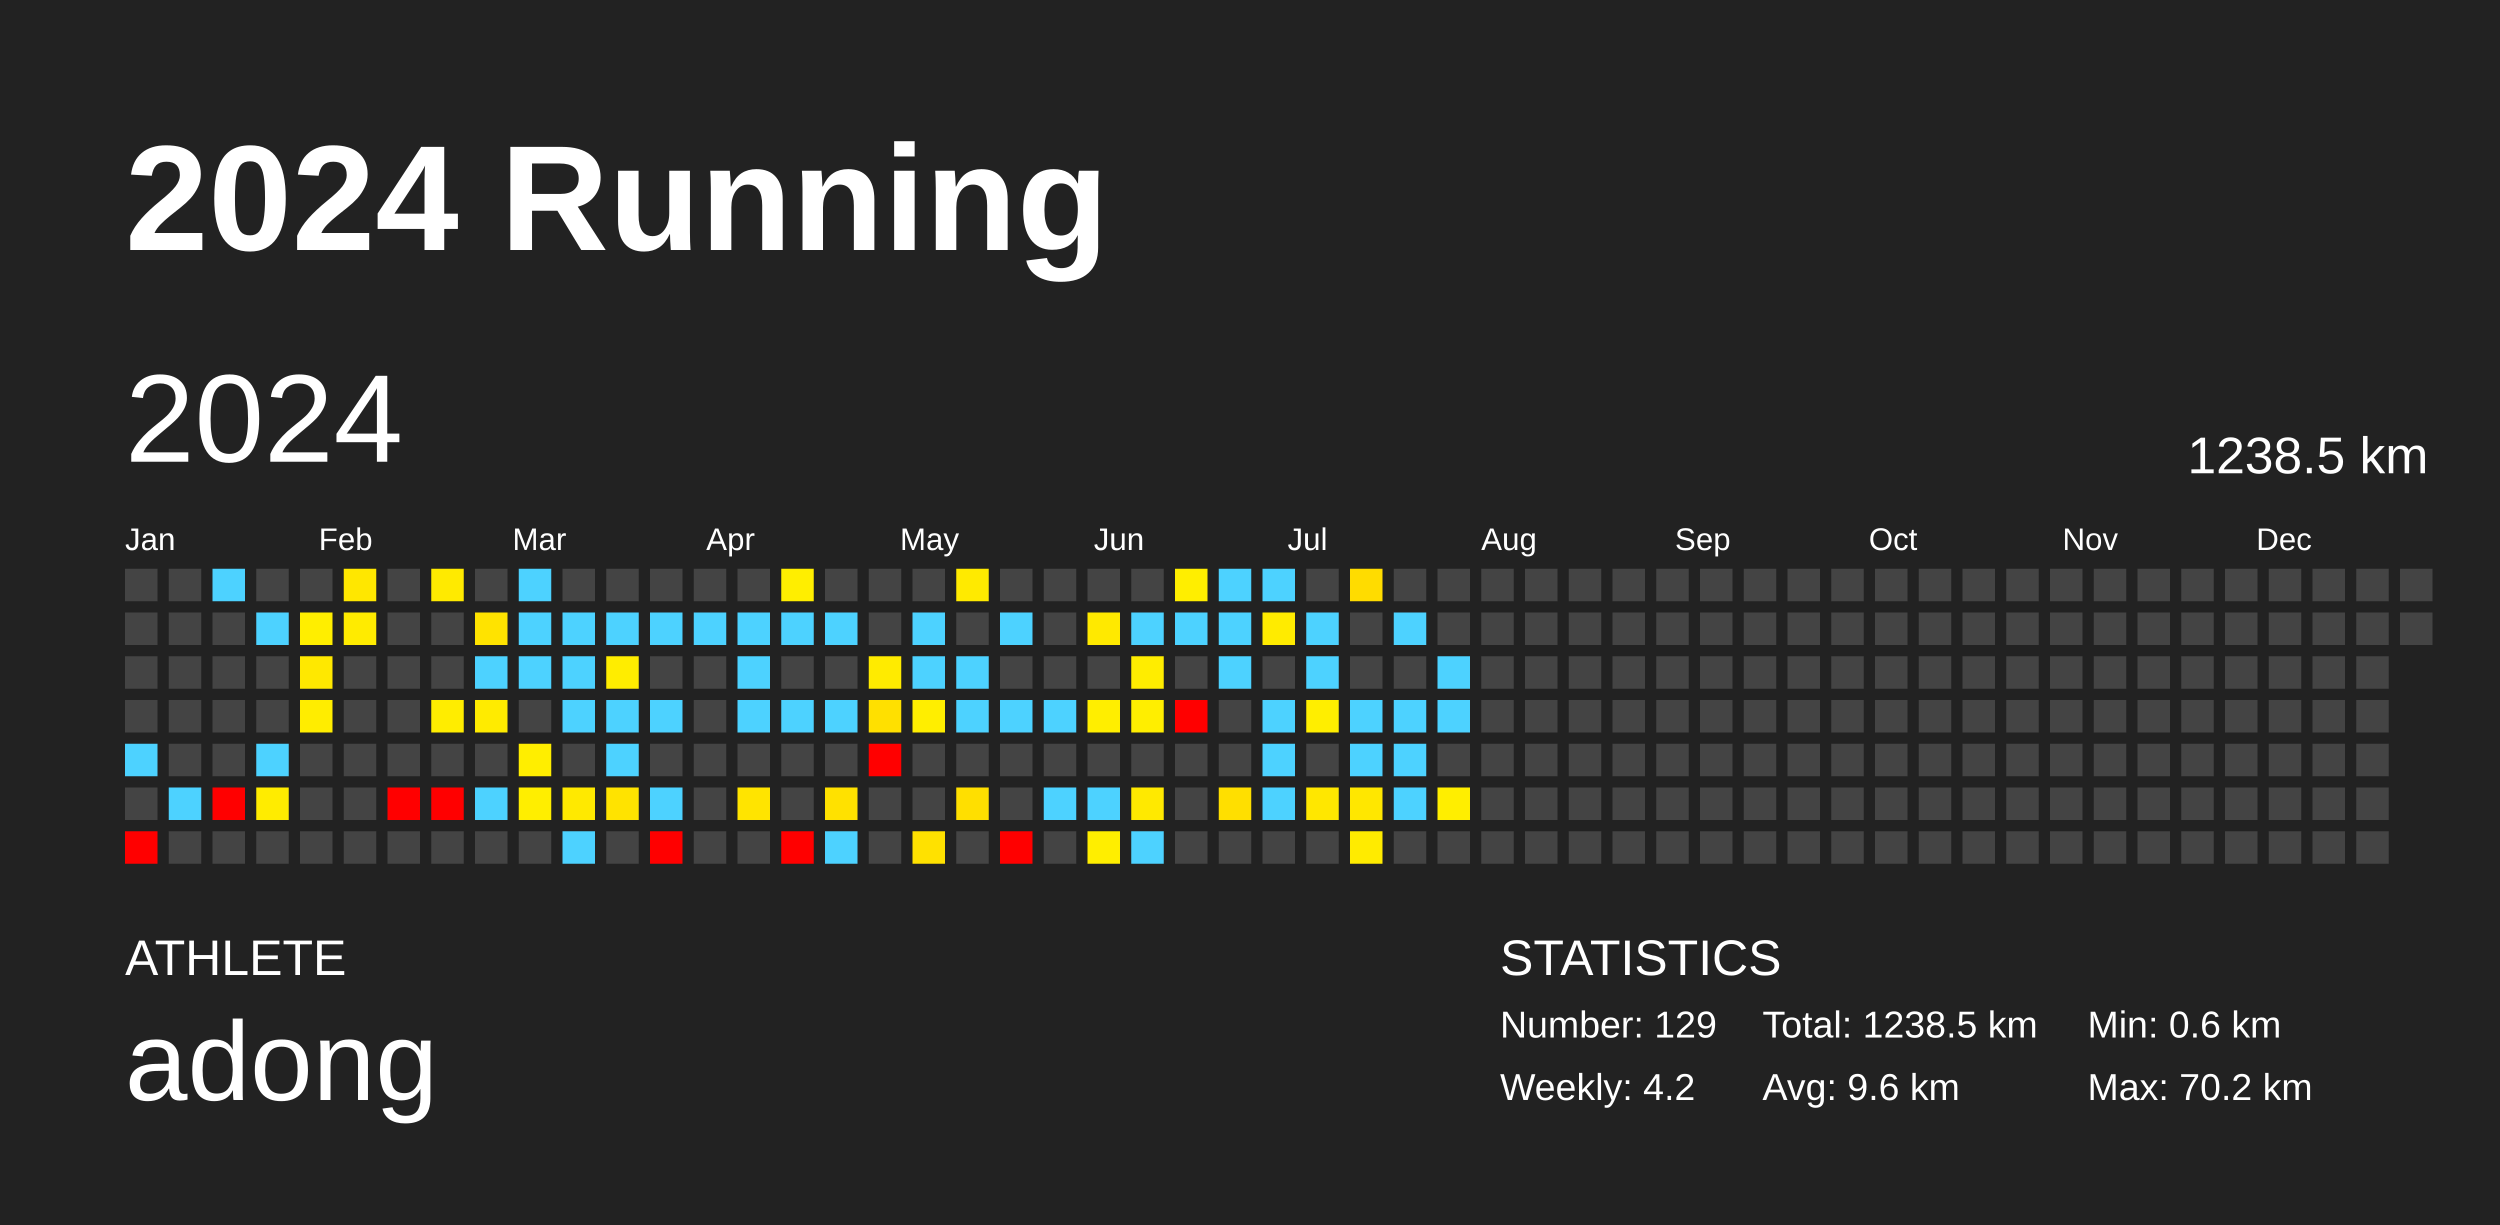
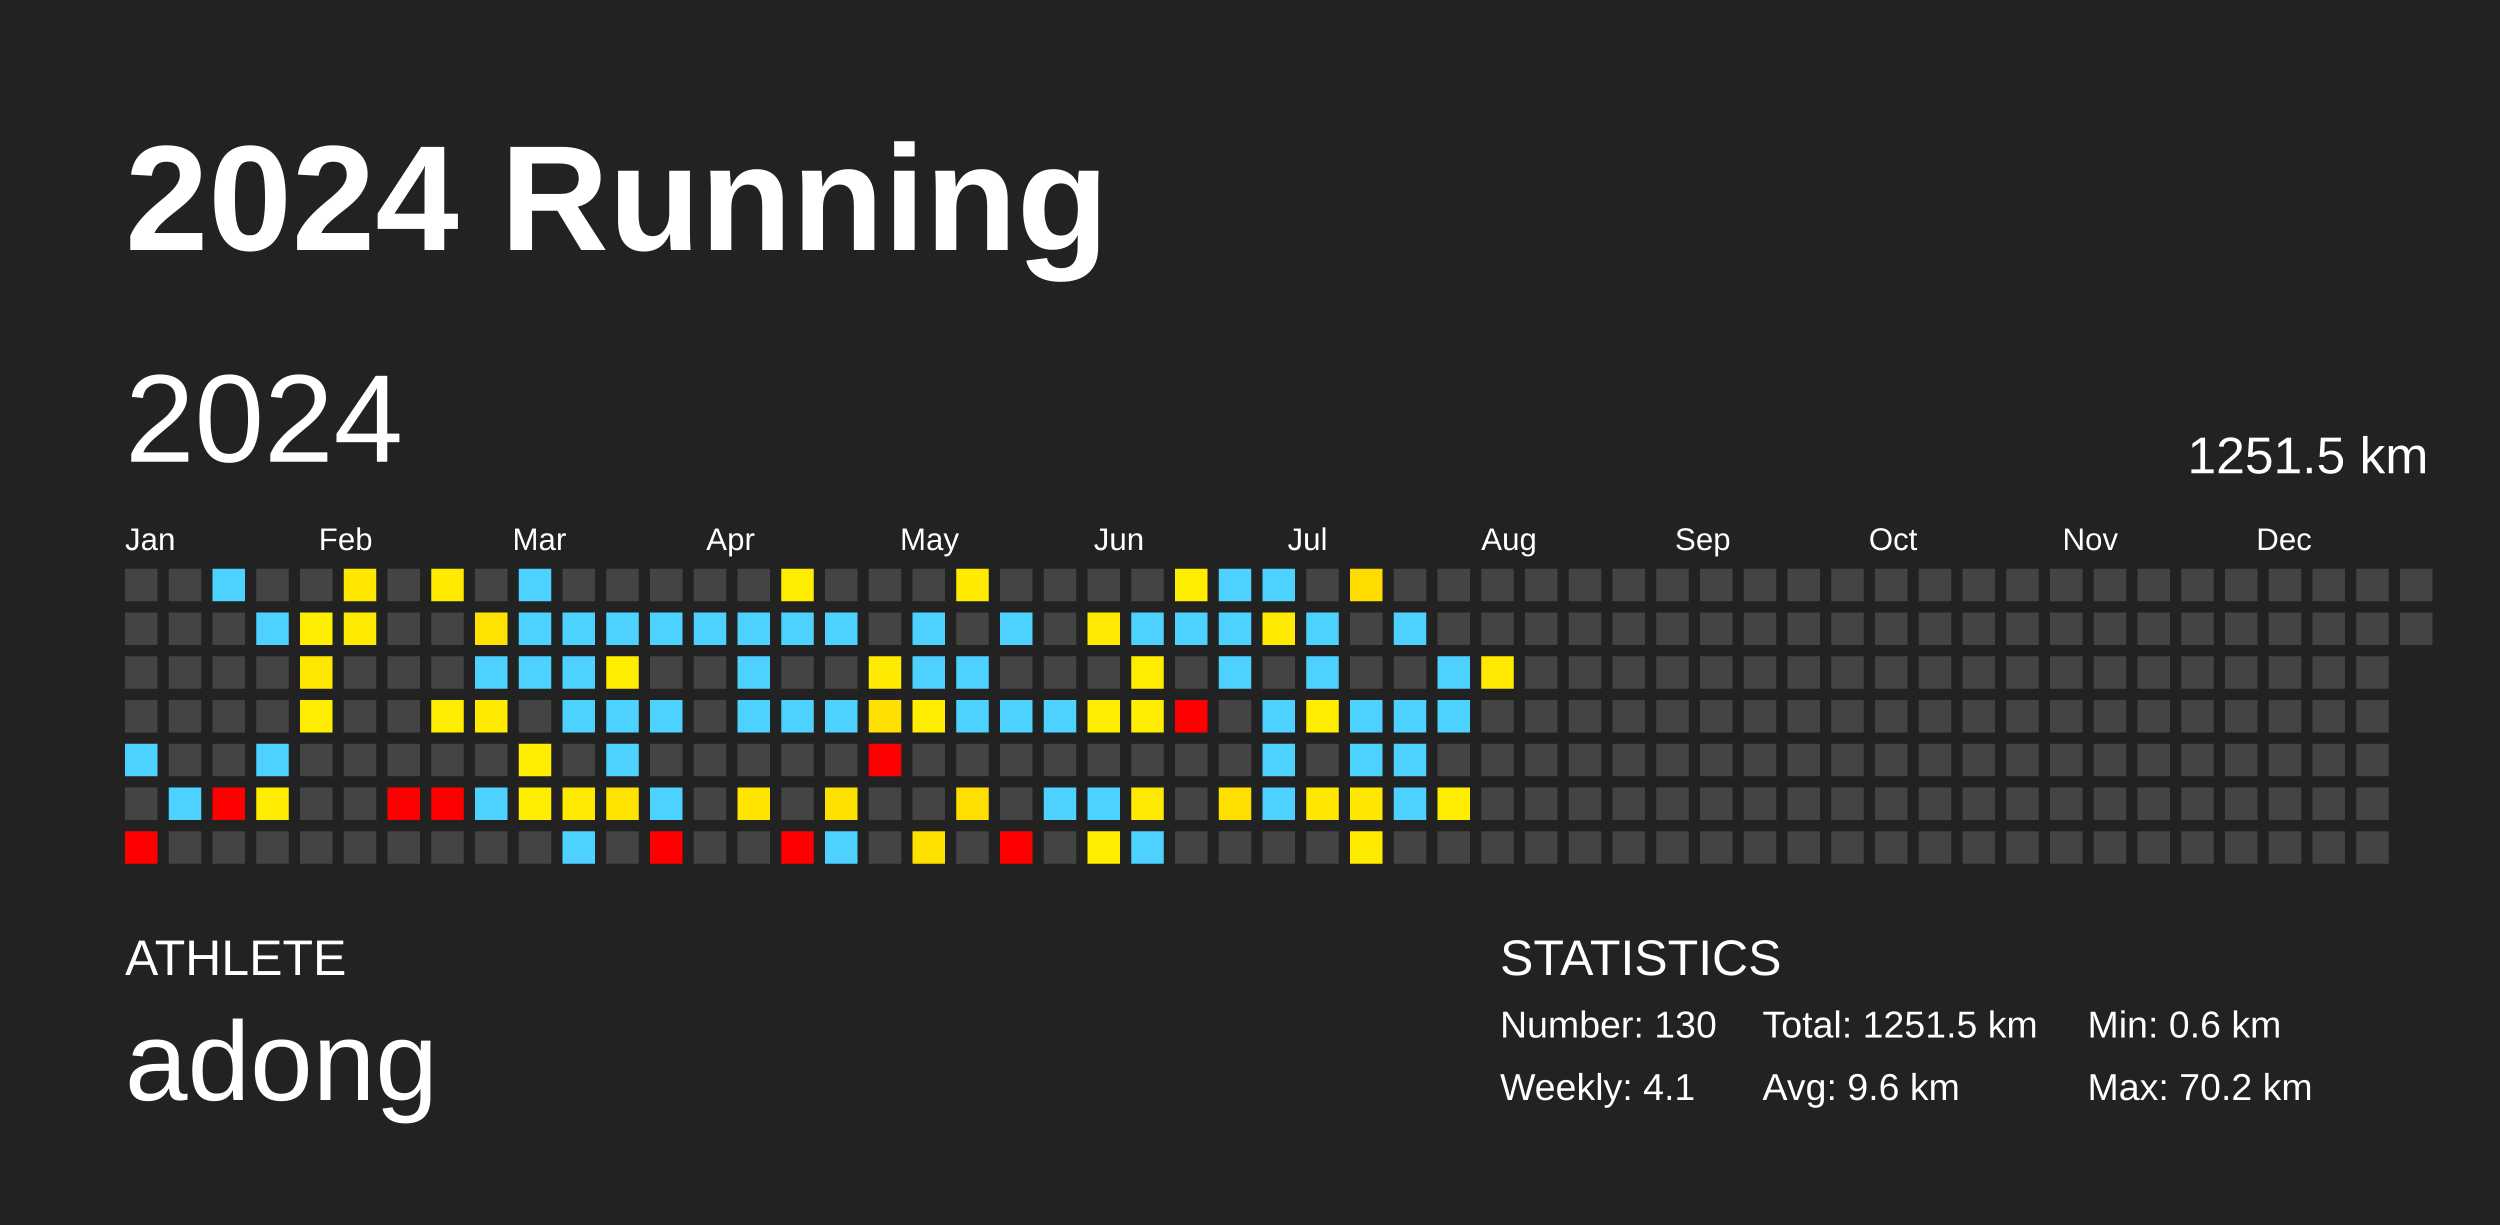
<svg xmlns="http://www.w3.org/2000/svg" baseProfile="full" height="98mm" version="1.1" viewBox="0,0,200,98" width="200mm">
  <defs />
  <rect fill="#222222" height="98" width="200" x="0" y="0" />
  <text fill="#FFFFFF" style="font-size:12px; font-family:Arial; font-weight:bold;" x="10" y="20">2024 Running</text>
  <text fill="#FFFFFF" style="font-size:4px; font-family:Arial" x="10" y="78">ATHLETE</text>
  <text fill="#FFFFFF" style="font-size:9px; font-family:Arial" x="10" y="88">adong</text>
  <text fill="#FFFFFF" style="font-size:4px; font-family:Arial" x="120" y="78">STATISTICS</text>
-   <text fill="#FFFFFF" style="font-size:3px; font-family:Arial" x="120" y="83">Number: 129</text>
-   <text fill="#FFFFFF" style="font-size:3px; font-family:Arial" x="120" y="88">Weekly: 4.2</text>
-   <text fill="#FFFFFF" style="font-size:3px; font-family:Arial" x="141" y="83">Total: 1238.5 km</text>
+   <text fill="#FFFFFF" style="font-size:3px; font-family:Arial" x="120" y="83">Number: 130</text>
+   <text fill="#FFFFFF" style="font-size:3px; font-family:Arial" x="120" y="88">Weekly: 4.1</text>
+   <text fill="#FFFFFF" style="font-size:3px; font-family:Arial" x="141" y="83">Total: 1251.5 km</text>
  <text fill="#FFFFFF" style="font-size:3px; font-family:Arial" x="141" y="88">Avg: 9.6 km</text>
  <text fill="#FFFFFF" style="font-size:3px; font-family:Arial" x="167" y="83">Min: 0.6 km</text>
  <text fill="#FFFFFF" style="font-size:3px; font-family:Arial" x="167" y="88">Max: 70.2 km</text>
  <text dominant-baseline="hanging" fill="#FFFFFF" style="font-size:10.0px; font-family:Arial;" x="10" y="30">2024</text>
-   <text dominant-baseline="hanging" fill="#FFFFFF" style="font-size:4.125px; font-family:Arial;" x="175" y="35">1238.5 km</text>
+   <text dominant-baseline="hanging" fill="#FFFFFF" style="font-size:4.125px; font-family:Arial;" x="175" y="35">1251.5 km</text>
  <text fill="#FFFFFF" style="font-size:2.5px; font-family:Arial" x="10.0" y="44">Jan</text>
  <text fill="#FFFFFF" style="font-size:2.5px; font-family:Arial" x="25.5" y="44">Feb</text>
  <text fill="#FFFFFF" style="font-size:2.5px; font-family:Arial" x="41.0" y="44">Mar</text>
  <text fill="#FFFFFF" style="font-size:2.5px; font-family:Arial" x="56.5" y="44">Apr</text>
  <text fill="#FFFFFF" style="font-size:2.5px; font-family:Arial" x="72.0" y="44">May</text>
  <text fill="#FFFFFF" style="font-size:2.5px; font-family:Arial" x="87.5" y="44">Jun</text>
  <text fill="#FFFFFF" style="font-size:2.5px; font-family:Arial" x="103.0" y="44">Jul</text>
  <text fill="#FFFFFF" style="font-size:2.5px; font-family:Arial" x="118.5" y="44">Aug</text>
  <text fill="#FFFFFF" style="font-size:2.5px; font-family:Arial" x="134.0" y="44">Sep</text>
  <text fill="#FFFFFF" style="font-size:2.5px; font-family:Arial" x="149.5" y="44">Oct</text>
  <text fill="#FFFFFF" style="font-size:2.5px; font-family:Arial" x="165.0" y="44">Nov</text>
  <text fill="#FFFFFF" style="font-size:2.5px; font-family:Arial" x="180.5" y="44">Dec</text>
  <rect fill="#444444" height="2.6" width="2.6" x="10.0" y="45.5" />
  <rect fill="#444444" height="2.6" width="2.6" x="10.0" y="49.0" />
  <rect fill="#444444" height="2.6" width="2.6" x="10.0" y="52.5" />
  <rect fill="#444444" height="2.6" width="2.6" x="10.0" y="56.0" />
  <rect fill="#4dd2ff" height="2.6" width="2.6" x="10.0" y="59.5" />
  <rect fill="#444444" height="2.6" width="2.6" x="10.0" y="63.0" />
  <rect fill="red" height="2.6" width="2.6" x="10.0" y="66.5" />
  <rect fill="#444444" height="2.6" width="2.6" x="13.5" y="45.5" />
  <rect fill="#444444" height="2.6" width="2.6" x="13.5" y="49.0" />
  <rect fill="#444444" height="2.6" width="2.6" x="13.5" y="52.5" />
  <rect fill="#444444" height="2.6" width="2.6" x="13.5" y="56.0" />
  <rect fill="#444444" height="2.6" width="2.6" x="13.5" y="59.5" />
  <rect fill="#4dd2ff" height="2.6" width="2.6" x="13.5" y="63.0" />
  <rect fill="#444444" height="2.6" width="2.6" x="13.5" y="66.5" />
  <rect fill="#4dd2ff" height="2.6" width="2.6" x="17.0" y="45.5" />
  <rect fill="#444444" height="2.6" width="2.6" x="17.0" y="49.0" />
  <rect fill="#444444" height="2.6" width="2.6" x="17.0" y="52.5" />
  <rect fill="#444444" height="2.6" width="2.6" x="17.0" y="56.0" />
  <rect fill="#444444" height="2.6" width="2.6" x="17.0" y="59.5" />
  <rect fill="red" height="2.6" width="2.6" x="17.0" y="63.0" />
  <rect fill="#444444" height="2.6" width="2.6" x="17.0" y="66.5" />
  <rect fill="#444444" height="2.6" width="2.6" x="20.5" y="45.5" />
  <rect fill="#4dd2ff" height="2.6" width="2.6" x="20.5" y="49.0" />
  <rect fill="#444444" height="2.6" width="2.6" x="20.5" y="52.5" />
  <rect fill="#444444" height="2.6" width="2.6" x="20.5" y="56.0" />
  <rect fill="#4dd2ff" height="2.6" width="2.6" x="20.5" y="59.5" />
  <rect fill="#ffec00" height="2.6" width="2.6" x="20.5" y="63.0" />
  <rect fill="#444444" height="2.6" width="2.6" x="20.5" y="66.5" />
  <rect fill="#444444" height="2.6" width="2.6" x="24.0" y="45.5" />
  <rect fill="#ffee00" height="2.6" width="2.6" x="24.0" y="49.0" />
  <rect fill="#ffe800" height="2.6" width="2.6" x="24.0" y="52.5" />
  <rect fill="#ffed00" height="2.6" width="2.6" x="24.0" y="56.0" />
  <rect fill="#444444" height="2.6" width="2.6" x="24.0" y="59.5" />
  <rect fill="#444444" height="2.6" width="2.6" x="24.0" y="63.0" />
  <rect fill="#444444" height="2.6" width="2.6" x="24.0" y="66.5" />
  <rect fill="#ffe700" height="2.6" width="2.6" x="27.5" y="45.5" />
  <rect fill="#ffeb00" height="2.6" width="2.6" x="27.5" y="49.0" />
  <rect fill="#444444" height="2.6" width="2.6" x="27.5" y="52.5" />
  <rect fill="#444444" height="2.6" width="2.6" x="27.5" y="56.0" />
  <rect fill="#444444" height="2.6" width="2.6" x="27.5" y="59.5" />
  <rect fill="#444444" height="2.6" width="2.6" x="27.5" y="63.0" />
  <rect fill="#444444" height="2.6" width="2.6" x="27.5" y="66.5" />
  <rect fill="#444444" height="2.6" width="2.6" x="31.0" y="45.5" />
  <rect fill="#444444" height="2.6" width="2.6" x="31.0" y="49.0" />
  <rect fill="#444444" height="2.6" width="2.6" x="31.0" y="52.5" />
  <rect fill="#444444" height="2.6" width="2.6" x="31.0" y="56.0" />
  <rect fill="#444444" height="2.6" width="2.6" x="31.0" y="59.5" />
  <rect fill="red" height="2.6" width="2.6" x="31.0" y="63.0" />
  <rect fill="#444444" height="2.6" width="2.6" x="31.0" y="66.5" />
  <rect fill="#ffea00" height="2.6" width="2.6" x="34.5" y="45.5" />
  <rect fill="#444444" height="2.6" width="2.6" x="34.5" y="49.0" />
  <rect fill="#444444" height="2.6" width="2.6" x="34.5" y="52.5" />
  <rect fill="#ffed00" height="2.6" width="2.6" x="34.5" y="56.0" />
  <rect fill="#444444" height="2.6" width="2.6" x="34.5" y="59.5" />
  <rect fill="red" height="2.6" width="2.6" x="34.5" y="63.0" />
  <rect fill="#444444" height="2.6" width="2.6" x="34.5" y="66.5" />
  <rect fill="#444444" height="2.6" width="2.6" x="38.0" y="45.5" />
  <rect fill="#ffe300" height="2.6" width="2.6" x="38.0" y="49.0" />
  <rect fill="#4dd2ff" height="2.6" width="2.6" x="38.0" y="52.5" />
  <rect fill="#ffeb00" height="2.6" width="2.6" x="38.0" y="56.0" />
  <rect fill="#444444" height="2.6" width="2.6" x="38.0" y="59.5" />
  <rect fill="#4dd2ff" height="2.6" width="2.6" x="38.0" y="63.0" />
  <rect fill="#444444" height="2.6" width="2.6" x="38.0" y="66.5" />
  <rect fill="#4dd2ff" height="2.6" width="2.6" x="41.5" y="45.5" />
  <rect fill="#4dd2ff" height="2.6" width="2.6" x="41.5" y="49.0" />
  <rect fill="#4dd2ff" height="2.6" width="2.6" x="41.5" y="52.5" />
  <rect fill="#444444" height="2.6" width="2.6" x="41.5" y="56.0" />
  <rect fill="#ffee00" height="2.6" width="2.6" x="41.5" y="59.5" />
  <rect fill="#ffee00" height="2.6" width="2.6" x="41.5" y="63.0" />
  <rect fill="#444444" height="2.6" width="2.6" x="41.5" y="66.5" />
  <rect fill="#444444" height="2.6" width="2.6" x="45.0" y="45.5" />
  <rect fill="#4dd2ff" height="2.6" width="2.6" x="45.0" y="49.0" />
  <rect fill="#4dd2ff" height="2.6" width="2.6" x="45.0" y="52.5" />
  <rect fill="#4dd2ff" height="2.6" width="2.6" x="45.0" y="56.0" />
  <rect fill="#444444" height="2.6" width="2.6" x="45.0" y="59.5" />
  <rect fill="#ffe900" height="2.6" width="2.6" x="45.0" y="63.0" />
  <rect fill="#4dd2ff" height="2.6" width="2.6" x="45.0" y="66.5" />
  <rect fill="#444444" height="2.6" width="2.6" x="48.5" y="45.5" />
  <rect fill="#4dd2ff" height="2.6" width="2.6" x="48.5" y="49.0" />
  <rect fill="#ffed00" height="2.6" width="2.6" x="48.5" y="52.5" />
  <rect fill="#4dd2ff" height="2.6" width="2.6" x="48.5" y="56.0" />
  <rect fill="#4dd2ff" height="2.6" width="2.6" x="48.5" y="59.5" />
  <rect fill="#ffe300" height="2.6" width="2.6" x="48.5" y="63.0" />
  <rect fill="#444444" height="2.6" width="2.6" x="48.5" y="66.5" />
  <rect fill="#444444" height="2.6" width="2.6" x="52.0" y="45.5" />
  <rect fill="#4dd2ff" height="2.6" width="2.6" x="52.0" y="49.0" />
  <rect fill="#444444" height="2.6" width="2.6" x="52.0" y="52.5" />
  <rect fill="#4dd2ff" height="2.6" width="2.6" x="52.0" y="56.0" />
  <rect fill="#444444" height="2.6" width="2.6" x="52.0" y="59.5" />
  <rect fill="#4dd2ff" height="2.6" width="2.6" x="52.0" y="63.0" />
  <rect fill="red" height="2.6" width="2.6" x="52.0" y="66.5" />
  <rect fill="#444444" height="2.6" width="2.6" x="55.5" y="45.5" />
  <rect fill="#4dd2ff" height="2.6" width="2.6" x="55.5" y="49.0" />
  <rect fill="#444444" height="2.6" width="2.6" x="55.5" y="52.5" />
  <rect fill="#444444" height="2.6" width="2.6" x="55.5" y="56.0" />
  <rect fill="#444444" height="2.6" width="2.6" x="55.5" y="59.5" />
  <rect fill="#444444" height="2.6" width="2.6" x="55.5" y="63.0" />
  <rect fill="#444444" height="2.6" width="2.6" x="55.5" y="66.5" />
  <rect fill="#444444" height="2.6" width="2.6" x="59.0" y="45.5" />
  <rect fill="#4dd2ff" height="2.6" width="2.6" x="59.0" y="49.0" />
  <rect fill="#4dd2ff" height="2.6" width="2.6" x="59.0" y="52.5" />
  <rect fill="#4dd2ff" height="2.6" width="2.6" x="59.0" y="56.0" />
  <rect fill="#444444" height="2.6" width="2.6" x="59.0" y="59.5" />
  <rect fill="#ffe400" height="2.6" width="2.6" x="59.0" y="63.0" />
  <rect fill="#444444" height="2.6" width="2.6" x="59.0" y="66.5" />
  <rect fill="#ffee00" height="2.6" width="2.6" x="62.5" y="45.5" />
  <rect fill="#4dd2ff" height="2.6" width="2.6" x="62.5" y="49.0" />
  <rect fill="#444444" height="2.6" width="2.6" x="62.5" y="52.5" />
  <rect fill="#4dd2ff" height="2.6" width="2.6" x="62.5" y="56.0" />
  <rect fill="#444444" height="2.6" width="2.6" x="62.5" y="59.5" />
  <rect fill="#444444" height="2.6" width="2.6" x="62.5" y="63.0" />
  <rect fill="red" height="2.6" width="2.6" x="62.5" y="66.5" />
  <rect fill="#444444" height="2.6" width="2.6" x="66.0" y="45.5" />
  <rect fill="#4dd2ff" height="2.6" width="2.6" x="66.0" y="49.0" />
  <rect fill="#444444" height="2.6" width="2.6" x="66.0" y="52.5" />
  <rect fill="#4dd2ff" height="2.6" width="2.6" x="66.0" y="56.0" />
  <rect fill="#444444" height="2.6" width="2.6" x="66.0" y="59.5" />
  <rect fill="#ffe100" height="2.6" width="2.6" x="66.0" y="63.0" />
  <rect fill="#4dd2ff" height="2.6" width="2.6" x="66.0" y="66.5" />
  <rect fill="#444444" height="2.6" width="2.6" x="69.5" y="45.5" />
  <rect fill="#444444" height="2.6" width="2.6" x="69.5" y="49.0" />
  <rect fill="#ffeb00" height="2.6" width="2.6" x="69.5" y="52.5" />
  <rect fill="#ffe000" height="2.6" width="2.6" x="69.5" y="56.0" />
  <rect fill="red" height="2.6" width="2.6" x="69.5" y="59.5" />
  <rect fill="#444444" height="2.6" width="2.6" x="69.5" y="63.0" />
  <rect fill="#444444" height="2.6" width="2.6" x="69.5" y="66.5" />
  <rect fill="#444444" height="2.6" width="2.6" x="73.0" y="45.5" />
  <rect fill="#4dd2ff" height="2.6" width="2.6" x="73.0" y="49.0" />
  <rect fill="#4dd2ff" height="2.6" width="2.6" x="73.0" y="52.5" />
  <rect fill="#ffee00" height="2.6" width="2.6" x="73.0" y="56.0" />
  <rect fill="#444444" height="2.6" width="2.6" x="73.0" y="59.5" />
  <rect fill="#444444" height="2.6" width="2.6" x="73.0" y="63.0" />
  <rect fill="#ffe100" height="2.6" width="2.6" x="73.0" y="66.5" />
  <rect fill="#ffea00" height="2.6" width="2.6" x="76.5" y="45.5" />
  <rect fill="#444444" height="2.6" width="2.6" x="76.5" y="49.0" />
  <rect fill="#4dd2ff" height="2.6" width="2.6" x="76.5" y="52.5" />
  <rect fill="#4dd2ff" height="2.6" width="2.6" x="76.5" y="56.0" />
  <rect fill="#444444" height="2.6" width="2.6" x="76.5" y="59.5" />
  <rect fill="#ffdf00" height="2.6" width="2.6" x="76.5" y="63.0" />
  <rect fill="#444444" height="2.6" width="2.6" x="76.5" y="66.5" />
  <rect fill="#444444" height="2.6" width="2.6" x="80.0" y="45.5" />
  <rect fill="#4dd2ff" height="2.6" width="2.6" x="80.0" y="49.0" />
  <rect fill="#444444" height="2.6" width="2.6" x="80.0" y="52.5" />
  <rect fill="#4dd2ff" height="2.6" width="2.6" x="80.0" y="56.0" />
  <rect fill="#444444" height="2.6" width="2.6" x="80.0" y="59.5" />
  <rect fill="#444444" height="2.6" width="2.6" x="80.0" y="63.0" />
  <rect fill="red" height="2.6" width="2.6" x="80.0" y="66.5" />
  <rect fill="#444444" height="2.6" width="2.6" x="83.5" y="45.5" />
  <rect fill="#444444" height="2.6" width="2.6" x="83.5" y="49.0" />
  <rect fill="#444444" height="2.6" width="2.6" x="83.5" y="52.5" />
  <rect fill="#4dd2ff" height="2.6" width="2.6" x="83.5" y="56.0" />
  <rect fill="#444444" height="2.6" width="2.6" x="83.5" y="59.5" />
  <rect fill="#4dd2ff" height="2.6" width="2.6" x="83.5" y="63.0" />
  <rect fill="#444444" height="2.6" width="2.6" x="83.5" y="66.5" />
  <rect fill="#444444" height="2.6" width="2.6" x="87.0" y="45.5" />
  <rect fill="#ffe900" height="2.6" width="2.6" x="87.0" y="49.0" />
  <rect fill="#444444" height="2.6" width="2.6" x="87.0" y="52.5" />
  <rect fill="#ffee00" height="2.6" width="2.6" x="87.0" y="56.0" />
  <rect fill="#444444" height="2.6" width="2.6" x="87.0" y="59.5" />
  <rect fill="#4dd2ff" height="2.6" width="2.6" x="87.0" y="63.0" />
  <rect fill="#ffee00" height="2.6" width="2.6" x="87.0" y="66.5" />
  <rect fill="#444444" height="2.6" width="2.6" x="90.5" y="45.5" />
  <rect fill="#4dd2ff" height="2.6" width="2.6" x="90.5" y="49.0" />
  <rect fill="#ffed00" height="2.6" width="2.6" x="90.5" y="52.5" />
  <rect fill="#ffee00" height="2.6" width="2.6" x="90.5" y="56.0" />
  <rect fill="#444444" height="2.6" width="2.6" x="90.5" y="59.5" />
  <rect fill="#ffe900" height="2.6" width="2.6" x="90.5" y="63.0" />
  <rect fill="#4dd2ff" height="2.6" width="2.6" x="90.5" y="66.5" />
  <rect fill="#ffee00" height="2.6" width="2.6" x="94.0" y="45.5" />
  <rect fill="#4dd2ff" height="2.6" width="2.6" x="94.0" y="49.0" />
  <rect fill="#444444" height="2.6" width="2.6" x="94.0" y="52.5" />
  <rect fill="red" height="2.6" width="2.6" x="94.0" y="56.0" />
  <rect fill="#444444" height="2.6" width="2.6" x="94.0" y="59.5" />
  <rect fill="#444444" height="2.6" width="2.6" x="94.0" y="63.0" />
  <rect fill="#444444" height="2.6" width="2.6" x="94.0" y="66.5" />
  <rect fill="#4dd2ff" height="2.6" width="2.6" x="97.5" y="45.5" />
  <rect fill="#4dd2ff" height="2.6" width="2.6" x="97.5" y="49.0" />
  <rect fill="#4dd2ff" height="2.6" width="2.6" x="97.5" y="52.5" />
  <rect fill="#444444" height="2.6" width="2.6" x="97.5" y="56.0" />
  <rect fill="#444444" height="2.6" width="2.6" x="97.5" y="59.5" />
  <rect fill="#ffdf00" height="2.6" width="2.6" x="97.5" y="63.0" />
  <rect fill="#444444" height="2.6" width="2.6" x="97.5" y="66.5" />
  <rect fill="#4dd2ff" height="2.6" width="2.6" x="101.0" y="45.5" />
  <rect fill="#ffeb00" height="2.6" width="2.6" x="101.0" y="49.0" />
  <rect fill="#444444" height="2.6" width="2.6" x="101.0" y="52.5" />
  <rect fill="#4dd2ff" height="2.6" width="2.6" x="101.0" y="56.0" />
  <rect fill="#4dd2ff" height="2.6" width="2.6" x="101.0" y="59.5" />
  <rect fill="#4dd2ff" height="2.6" width="2.6" x="101.0" y="63.0" />
  <rect fill="#444444" height="2.6" width="2.6" x="101.0" y="66.5" />
  <rect fill="#444444" height="2.6" width="2.6" x="104.5" y="45.5" />
  <rect fill="#4dd2ff" height="2.6" width="2.6" x="104.5" y="49.0" />
  <rect fill="#4dd2ff" height="2.6" width="2.6" x="104.5" y="52.5" />
  <rect fill="#ffee00" height="2.6" width="2.6" x="104.5" y="56.0" />
  <rect fill="#444444" height="2.6" width="2.6" x="104.5" y="59.5" />
  <rect fill="#ffe700" height="2.6" width="2.6" x="104.5" y="63.0" />
  <rect fill="#444444" height="2.6" width="2.6" x="104.5" y="66.5" />
  <rect fill="#ffdc00" height="2.6" width="2.6" x="108.0" y="45.5" />
  <rect fill="#444444" height="2.6" width="2.6" x="108.0" y="49.0" />
  <rect fill="#444444" height="2.6" width="2.6" x="108.0" y="52.5" />
  <rect fill="#4dd2ff" height="2.6" width="2.6" x="108.0" y="56.0" />
  <rect fill="#4dd2ff" height="2.6" width="2.6" x="108.0" y="59.5" />
  <rect fill="#ffe700" height="2.6" width="2.6" x="108.0" y="63.0" />
  <rect fill="#ffeb00" height="2.6" width="2.6" x="108.0" y="66.5" />
  <rect fill="#444444" height="2.6" width="2.6" x="111.5" y="45.5" />
  <rect fill="#4dd2ff" height="2.6" width="2.6" x="111.5" y="49.0" />
  <rect fill="#444444" height="2.6" width="2.6" x="111.5" y="52.5" />
  <rect fill="#4dd2ff" height="2.6" width="2.6" x="111.5" y="56.0" />
  <rect fill="#4dd2ff" height="2.6" width="2.6" x="111.5" y="59.5" />
  <rect fill="#4dd2ff" height="2.6" width="2.6" x="111.5" y="63.0" />
  <rect fill="#444444" height="2.6" width="2.6" x="111.5" y="66.5" />
  <rect fill="#444444" height="2.6" width="2.6" x="115.0" y="45.5" />
  <rect fill="#444444" height="2.6" width="2.6" x="115.0" y="49.0" />
  <rect fill="#4dd2ff" height="2.6" width="2.6" x="115.0" y="52.5" />
  <rect fill="#4dd2ff" height="2.6" width="2.6" x="115.0" y="56.0" />
  <rect fill="#444444" height="2.6" width="2.6" x="115.0" y="59.5" />
  <rect fill="#ffee00" height="2.6" width="2.6" x="115.0" y="63.0" />
  <rect fill="#444444" height="2.6" width="2.6" x="115.0" y="66.5" />
  <rect fill="#444444" height="2.6" width="2.6" x="118.5" y="45.5" />
  <rect fill="#444444" height="2.6" width="2.6" x="118.5" y="49.0" />
-   <rect fill="#444444" height="2.6" width="2.6" x="118.5" y="52.5" />
+   <rect fill="#ffe900" height="2.6" width="2.6" x="118.5" y="52.5" />
  <rect fill="#444444" height="2.6" width="2.6" x="118.5" y="56.0" />
  <rect fill="#444444" height="2.6" width="2.6" x="118.5" y="59.5" />
  <rect fill="#444444" height="2.6" width="2.6" x="118.5" y="63.0" />
  <rect fill="#444444" height="2.6" width="2.6" x="118.5" y="66.5" />
  <rect fill="#444444" height="2.6" width="2.6" x="122.0" y="45.5" />
  <rect fill="#444444" height="2.6" width="2.6" x="122.0" y="49.0" />
  <rect fill="#444444" height="2.6" width="2.6" x="122.0" y="52.5" />
  <rect fill="#444444" height="2.6" width="2.6" x="122.0" y="56.0" />
  <rect fill="#444444" height="2.6" width="2.6" x="122.0" y="59.5" />
  <rect fill="#444444" height="2.6" width="2.6" x="122.0" y="63.0" />
  <rect fill="#444444" height="2.6" width="2.6" x="122.0" y="66.5" />
  <rect fill="#444444" height="2.6" width="2.6" x="125.5" y="45.5" />
  <rect fill="#444444" height="2.6" width="2.6" x="125.5" y="49.0" />
  <rect fill="#444444" height="2.6" width="2.6" x="125.5" y="52.5" />
  <rect fill="#444444" height="2.6" width="2.6" x="125.5" y="56.0" />
  <rect fill="#444444" height="2.6" width="2.6" x="125.5" y="59.5" />
  <rect fill="#444444" height="2.6" width="2.6" x="125.5" y="63.0" />
  <rect fill="#444444" height="2.6" width="2.6" x="125.5" y="66.5" />
  <rect fill="#444444" height="2.6" width="2.6" x="129.0" y="45.5" />
  <rect fill="#444444" height="2.6" width="2.6" x="129.0" y="49.0" />
  <rect fill="#444444" height="2.6" width="2.6" x="129.0" y="52.5" />
  <rect fill="#444444" height="2.6" width="2.6" x="129.0" y="56.0" />
  <rect fill="#444444" height="2.6" width="2.6" x="129.0" y="59.5" />
  <rect fill="#444444" height="2.6" width="2.6" x="129.0" y="63.0" />
  <rect fill="#444444" height="2.6" width="2.6" x="129.0" y="66.5" />
  <rect fill="#444444" height="2.6" width="2.6" x="132.5" y="45.5" />
  <rect fill="#444444" height="2.6" width="2.6" x="132.5" y="49.0" />
  <rect fill="#444444" height="2.6" width="2.6" x="132.5" y="52.5" />
  <rect fill="#444444" height="2.6" width="2.6" x="132.5" y="56.0" />
  <rect fill="#444444" height="2.6" width="2.6" x="132.5" y="59.5" />
  <rect fill="#444444" height="2.6" width="2.6" x="132.5" y="63.0" />
  <rect fill="#444444" height="2.6" width="2.6" x="132.5" y="66.5" />
  <rect fill="#444444" height="2.6" width="2.6" x="136.0" y="45.5" />
  <rect fill="#444444" height="2.6" width="2.6" x="136.0" y="49.0" />
  <rect fill="#444444" height="2.6" width="2.6" x="136.0" y="52.5" />
  <rect fill="#444444" height="2.6" width="2.6" x="136.0" y="56.0" />
  <rect fill="#444444" height="2.6" width="2.6" x="136.0" y="59.5" />
  <rect fill="#444444" height="2.6" width="2.6" x="136.0" y="63.0" />
  <rect fill="#444444" height="2.6" width="2.6" x="136.0" y="66.5" />
  <rect fill="#444444" height="2.6" width="2.6" x="139.5" y="45.5" />
  <rect fill="#444444" height="2.6" width="2.6" x="139.5" y="49.0" />
  <rect fill="#444444" height="2.6" width="2.6" x="139.5" y="52.5" />
  <rect fill="#444444" height="2.6" width="2.6" x="139.5" y="56.0" />
  <rect fill="#444444" height="2.6" width="2.6" x="139.5" y="59.5" />
  <rect fill="#444444" height="2.6" width="2.6" x="139.5" y="63.0" />
  <rect fill="#444444" height="2.6" width="2.6" x="139.5" y="66.5" />
  <rect fill="#444444" height="2.6" width="2.6" x="143.0" y="45.5" />
  <rect fill="#444444" height="2.6" width="2.6" x="143.0" y="49.0" />
  <rect fill="#444444" height="2.6" width="2.6" x="143.0" y="52.5" />
  <rect fill="#444444" height="2.6" width="2.6" x="143.0" y="56.0" />
  <rect fill="#444444" height="2.6" width="2.6" x="143.0" y="59.5" />
  <rect fill="#444444" height="2.6" width="2.6" x="143.0" y="63.0" />
  <rect fill="#444444" height="2.6" width="2.6" x="143.0" y="66.5" />
  <rect fill="#444444" height="2.6" width="2.6" x="146.5" y="45.5" />
  <rect fill="#444444" height="2.6" width="2.6" x="146.5" y="49.0" />
  <rect fill="#444444" height="2.6" width="2.6" x="146.5" y="52.5" />
  <rect fill="#444444" height="2.6" width="2.6" x="146.5" y="56.0" />
  <rect fill="#444444" height="2.6" width="2.6" x="146.5" y="59.5" />
  <rect fill="#444444" height="2.6" width="2.6" x="146.5" y="63.0" />
  <rect fill="#444444" height="2.6" width="2.6" x="146.5" y="66.5" />
  <rect fill="#444444" height="2.6" width="2.6" x="150.0" y="45.5" />
  <rect fill="#444444" height="2.6" width="2.6" x="150.0" y="49.0" />
  <rect fill="#444444" height="2.6" width="2.6" x="150.0" y="52.5" />
  <rect fill="#444444" height="2.6" width="2.6" x="150.0" y="56.0" />
  <rect fill="#444444" height="2.6" width="2.6" x="150.0" y="59.5" />
  <rect fill="#444444" height="2.6" width="2.6" x="150.0" y="63.0" />
  <rect fill="#444444" height="2.6" width="2.6" x="150.0" y="66.5" />
  <rect fill="#444444" height="2.6" width="2.6" x="153.5" y="45.5" />
  <rect fill="#444444" height="2.6" width="2.6" x="153.5" y="49.0" />
  <rect fill="#444444" height="2.6" width="2.6" x="153.5" y="52.5" />
  <rect fill="#444444" height="2.6" width="2.6" x="153.5" y="56.0" />
  <rect fill="#444444" height="2.6" width="2.6" x="153.5" y="59.5" />
  <rect fill="#444444" height="2.6" width="2.6" x="153.5" y="63.0" />
  <rect fill="#444444" height="2.6" width="2.6" x="153.5" y="66.5" />
  <rect fill="#444444" height="2.6" width="2.6" x="157.0" y="45.5" />
  <rect fill="#444444" height="2.6" width="2.6" x="157.0" y="49.0" />
  <rect fill="#444444" height="2.6" width="2.6" x="157.0" y="52.5" />
  <rect fill="#444444" height="2.6" width="2.6" x="157.0" y="56.0" />
  <rect fill="#444444" height="2.6" width="2.6" x="157.0" y="59.5" />
  <rect fill="#444444" height="2.6" width="2.6" x="157.0" y="63.0" />
  <rect fill="#444444" height="2.6" width="2.6" x="157.0" y="66.5" />
  <rect fill="#444444" height="2.6" width="2.6" x="160.5" y="45.5" />
  <rect fill="#444444" height="2.6" width="2.6" x="160.5" y="49.0" />
  <rect fill="#444444" height="2.6" width="2.6" x="160.5" y="52.5" />
  <rect fill="#444444" height="2.6" width="2.6" x="160.5" y="56.0" />
  <rect fill="#444444" height="2.6" width="2.6" x="160.5" y="59.5" />
  <rect fill="#444444" height="2.6" width="2.6" x="160.5" y="63.0" />
  <rect fill="#444444" height="2.6" width="2.6" x="160.5" y="66.5" />
  <rect fill="#444444" height="2.6" width="2.6" x="164.0" y="45.5" />
  <rect fill="#444444" height="2.6" width="2.6" x="164.0" y="49.0" />
  <rect fill="#444444" height="2.6" width="2.6" x="164.0" y="52.5" />
  <rect fill="#444444" height="2.6" width="2.6" x="164.0" y="56.0" />
  <rect fill="#444444" height="2.6" width="2.6" x="164.0" y="59.5" />
  <rect fill="#444444" height="2.6" width="2.6" x="164.0" y="63.0" />
  <rect fill="#444444" height="2.6" width="2.6" x="164.0" y="66.5" />
  <rect fill="#444444" height="2.6" width="2.6" x="167.5" y="45.5" />
  <rect fill="#444444" height="2.6" width="2.6" x="167.5" y="49.0" />
  <rect fill="#444444" height="2.6" width="2.6" x="167.5" y="52.5" />
  <rect fill="#444444" height="2.6" width="2.6" x="167.5" y="56.0" />
  <rect fill="#444444" height="2.6" width="2.6" x="167.5" y="59.5" />
  <rect fill="#444444" height="2.6" width="2.6" x="167.5" y="63.0" />
  <rect fill="#444444" height="2.6" width="2.6" x="167.5" y="66.5" />
  <rect fill="#444444" height="2.6" width="2.6" x="171.0" y="45.5" />
  <rect fill="#444444" height="2.6" width="2.6" x="171.0" y="49.0" />
  <rect fill="#444444" height="2.6" width="2.6" x="171.0" y="52.5" />
  <rect fill="#444444" height="2.6" width="2.6" x="171.0" y="56.0" />
  <rect fill="#444444" height="2.6" width="2.6" x="171.0" y="59.5" />
  <rect fill="#444444" height="2.6" width="2.6" x="171.0" y="63.0" />
  <rect fill="#444444" height="2.6" width="2.6" x="171.0" y="66.5" />
  <rect fill="#444444" height="2.6" width="2.6" x="174.5" y="45.5" />
  <rect fill="#444444" height="2.6" width="2.6" x="174.5" y="49.0" />
  <rect fill="#444444" height="2.6" width="2.6" x="174.5" y="52.5" />
  <rect fill="#444444" height="2.6" width="2.6" x="174.5" y="56.0" />
  <rect fill="#444444" height="2.6" width="2.6" x="174.5" y="59.5" />
  <rect fill="#444444" height="2.6" width="2.6" x="174.5" y="63.0" />
  <rect fill="#444444" height="2.6" width="2.6" x="174.5" y="66.5" />
  <rect fill="#444444" height="2.6" width="2.6" x="178.0" y="45.5" />
  <rect fill="#444444" height="2.6" width="2.6" x="178.0" y="49.0" />
  <rect fill="#444444" height="2.6" width="2.6" x="178.0" y="52.5" />
  <rect fill="#444444" height="2.6" width="2.6" x="178.0" y="56.0" />
  <rect fill="#444444" height="2.6" width="2.6" x="178.0" y="59.5" />
  <rect fill="#444444" height="2.6" width="2.6" x="178.0" y="63.0" />
  <rect fill="#444444" height="2.6" width="2.6" x="178.0" y="66.5" />
  <rect fill="#444444" height="2.6" width="2.6" x="181.5" y="45.5" />
  <rect fill="#444444" height="2.6" width="2.6" x="181.5" y="49.0" />
  <rect fill="#444444" height="2.6" width="2.6" x="181.5" y="52.5" />
  <rect fill="#444444" height="2.6" width="2.6" x="181.5" y="56.0" />
  <rect fill="#444444" height="2.6" width="2.6" x="181.5" y="59.5" />
  <rect fill="#444444" height="2.6" width="2.6" x="181.5" y="63.0" />
  <rect fill="#444444" height="2.6" width="2.6" x="181.5" y="66.5" />
  <rect fill="#444444" height="2.6" width="2.6" x="185.0" y="45.5" />
  <rect fill="#444444" height="2.6" width="2.6" x="185.0" y="49.0" />
  <rect fill="#444444" height="2.6" width="2.6" x="185.0" y="52.5" />
  <rect fill="#444444" height="2.6" width="2.6" x="185.0" y="56.0" />
  <rect fill="#444444" height="2.6" width="2.6" x="185.0" y="59.5" />
  <rect fill="#444444" height="2.6" width="2.6" x="185.0" y="63.0" />
  <rect fill="#444444" height="2.6" width="2.6" x="185.0" y="66.5" />
  <rect fill="#444444" height="2.6" width="2.6" x="188.5" y="45.5" />
  <rect fill="#444444" height="2.6" width="2.6" x="188.5" y="49.0" />
  <rect fill="#444444" height="2.6" width="2.6" x="188.5" y="52.5" />
  <rect fill="#444444" height="2.6" width="2.6" x="188.5" y="56.0" />
  <rect fill="#444444" height="2.6" width="2.6" x="188.5" y="59.5" />
  <rect fill="#444444" height="2.6" width="2.6" x="188.5" y="63.0" />
  <rect fill="#444444" height="2.6" width="2.6" x="188.5" y="66.5" />
  <rect fill="#444444" height="2.6" width="2.6" x="192.0" y="45.5" />
  <rect fill="#444444" height="2.6" width="2.6" x="192.0" y="49.0" />
</svg>
